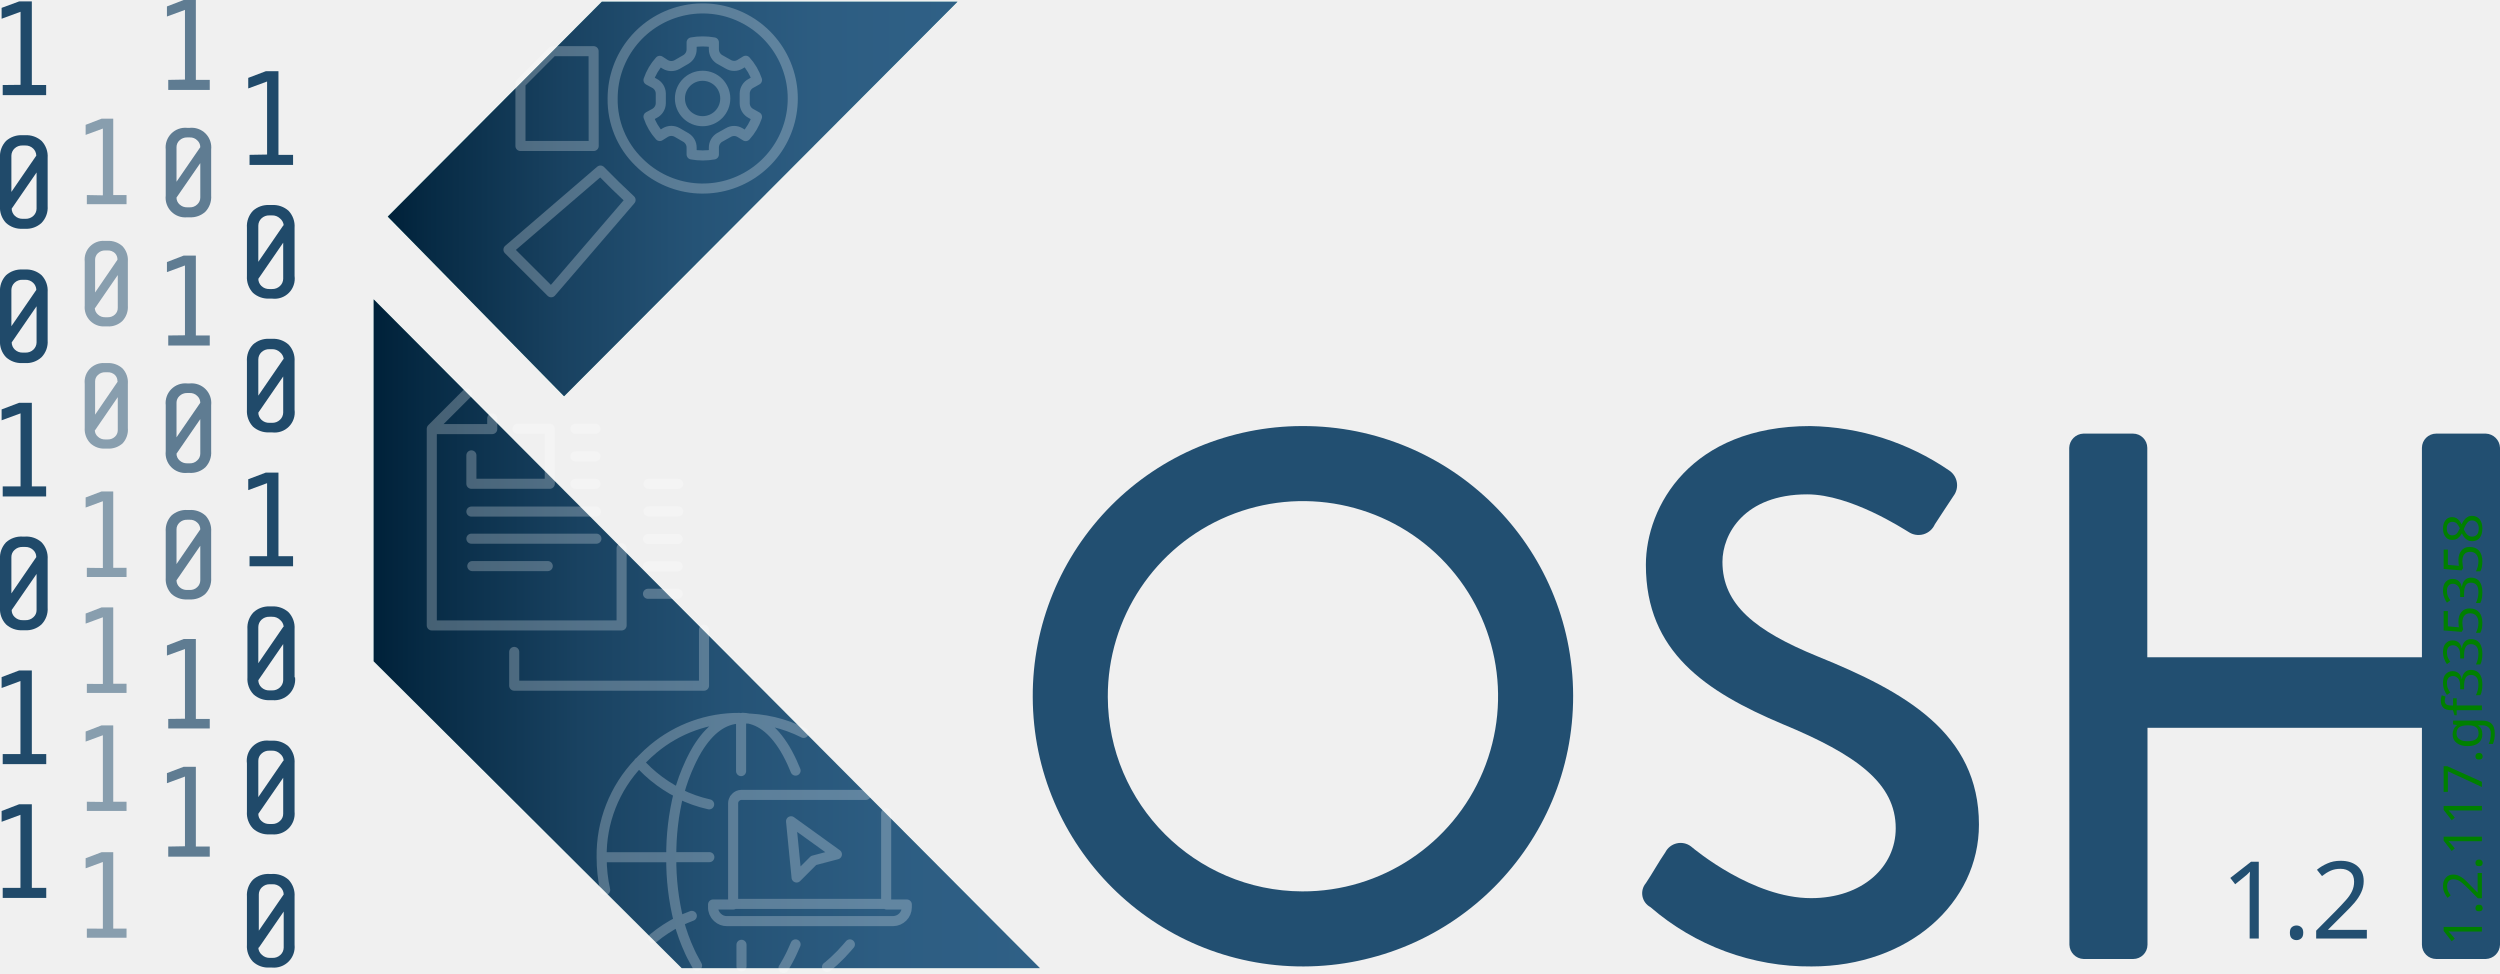
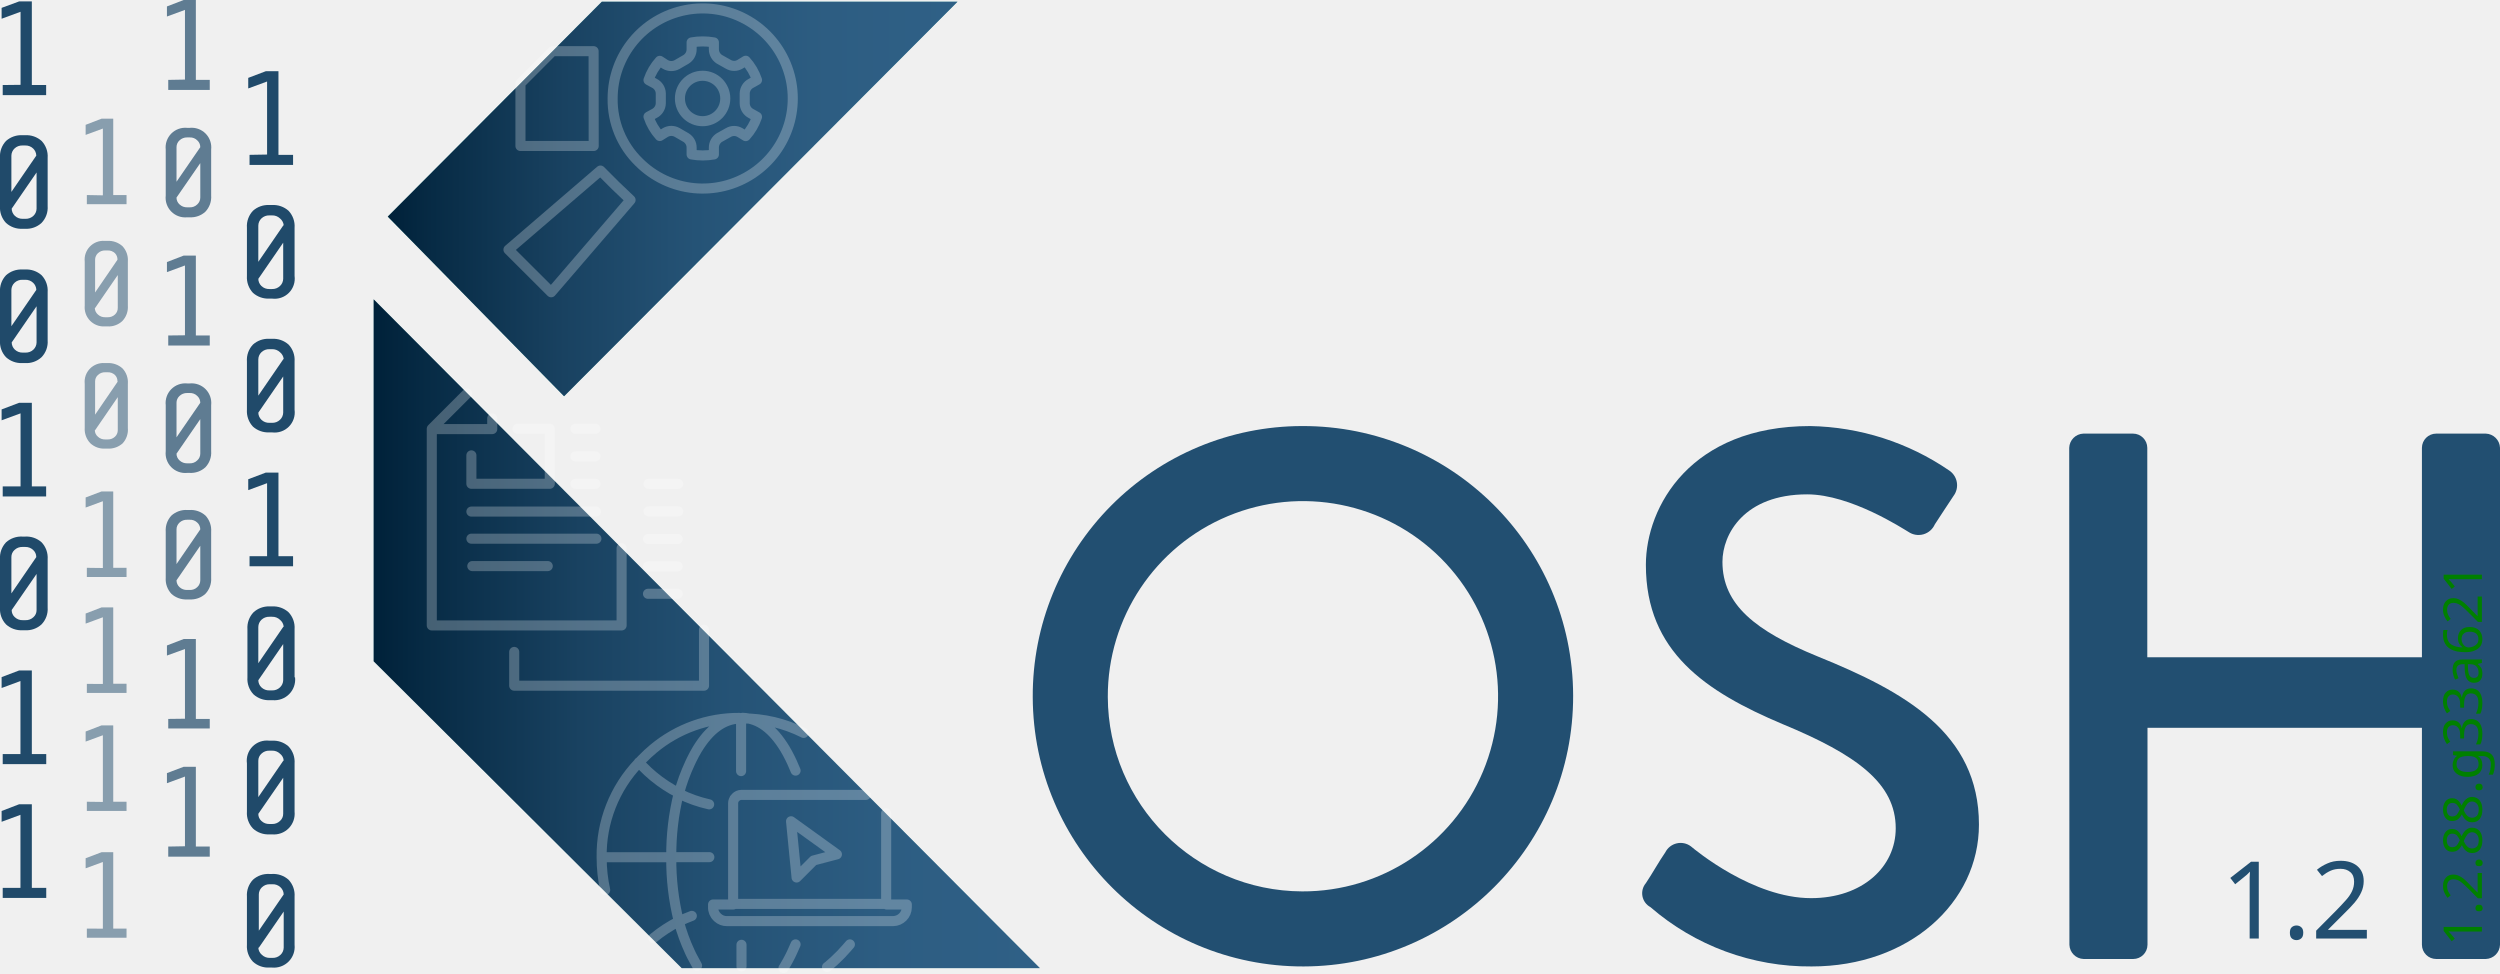
<svg xmlns="http://www.w3.org/2000/svg" xmlns:xlink="http://www.w3.org/1999/xlink" viewBox="0 0 248.15 96.65" version="1.1" id="svg4211">
  <defs id="defs4110">
    <style id="style4094">.cls-1{isolation:isolate;}.cls-2,.cls-3,.cls-4,.cls-5{fill:#224f71;}.cls-3,.cls-4,.cls-5,.cls-6{mix-blend-mode:multiply;}.cls-4{opacity:0.7;}.cls-5{opacity:0.5;}.cls-6{fill:#afdedc;}.cls-7{fill:url(#linear-gradient);}.cls-8{fill:url(#linear-gradient-2);}.cls-9{opacity:0.25;}.cls-10,.cls-11{fill:none;stroke:#fff;stroke-linecap:round;stroke-linejoin:round;}.cls-10{fill-rule:evenodd;}</style>
    <linearGradient id="linear-gradient" x1="38.49" y1="19.75" x2="95.04" y2="19.75" gradientUnits="userSpaceOnUse">
      <stop offset="0" stop-color="#002139" id="stop4096" />
      <stop offset="0.08" stop-color="#072b45" id="stop4098" />
      <stop offset="0.31" stop-color="#194261" id="stop4100" />
      <stop offset="0.54" stop-color="#255376" id="stop4102" />
      <stop offset="0.77" stop-color="#2d5d82" id="stop4104" />
      <stop offset="0.99" stop-color="#2f6086" id="stop4106" />
    </linearGradient>
    <linearGradient id="linear-gradient-2" x1="37.09" y1="62.9" x2="103.22" y2="62.9" xlink:href="#linear-gradient" />
    <linearGradient xlink:href="#linear-gradient" id="linearGradient4217" gradientUnits="userSpaceOnUse" x1="38.49" y1="19.75" x2="95.04" y2="19.75" />
  </defs>
  <path class="cls-2" d="m 129.25,42.29 a 26.82,26.82 0 1 1 -26.74,26.89 26.77,26.77 0 0 1 26.74,-26.89 z m 0,46.19 a 19.37,19.37 0 1 0 -19.29,-19.3 19.37,19.37 0 0 0 19.29,19.3 z" id="path4112" style="isolation:isolate;fill:#224f71" />
  <path class="cls-2" d="m 163.37,87.66 c 0.67,-1 1.26,-2.09 1.93,-3.06 a 1.7,1.7 0 0 1 2.54,-0.59 c 0.44,0.37 6.18,5.14 11.92,5.14 5.14,0 8.41,-3.13 8.41,-6.93 0,-4.47 -3.87,-7.3 -11.24,-10.35 -7.6,-3.21 -13.56,-7.16 -13.56,-15.8 0,-5.81 4.47,-13.78 16.31,-13.78 a 25.21,25.21 0 0 1 13.78,4.4 1.76,1.76 0 0 1 0.45,2.53 c -0.6,0.89 -1.27,1.94 -1.86,2.83 a 1.77,1.77 0 0 1 -2.61,0.75 c -0.52,-0.3 -5.74,-3.73 -10.06,-3.73 -6.25,0 -8.41,3.95 -8.41,6.7 0,4.25 3.27,6.86 9.46,9.39 8.64,3.5 16,7.6 16,16.69 0,7.75 -6.93,14.08 -16.61,14.08 a 24.14,24.14 0 0 1 -16,-5.89 1.56,1.56 0 0 1 -0.45,-2.38 z" id="path4114" style="isolation:isolate;fill:#224f71" />
  <path class="cls-2" d="m 205.39,44.45 a 1.46,1.46 0 0 1 1.41,-1.41 h 4.92 a 1.42,1.42 0 0 1 1.42,1.41 V 65.24 H 240.4 V 44.45 a 1.42,1.42 0 0 1 1.42,-1.41 h 4.91 a 1.46,1.46 0 0 1 1.42,1.41 v 49.33 a 1.46,1.46 0 0 1 -1.42,1.41 h -4.91 A 1.42,1.42 0 0 1 240.4,93.78 V 72.24 h -27.24 v 21.54 a 1.42,1.42 0 0 1 -1.42,1.41 h -4.92 a 1.46,1.46 0 0 1 -1.41,-1.41 z" id="path4116" style="isolation:isolate;fill:#224f71" />
  <path class="cls-3" d="m 0.27,8.44 v 1 h 4.31 v -1 H 3.16 V 0.14 H 1.9 L 0.16,0.78 V 1.86 L 2.04,1.17 v 7.25 z" id="path4124" style="isolation:isolate;mix-blend-mode:multiply;fill:#224f71" />
  <path class="cls-3" d="M 4.73,20.45 V 15.67 A 2.21,2.21 0 0 0 4.13,13.99 2.26,2.26 0 0 0 2.5,13.42 H 2.23 A 2.26,2.26 0 0 0 0.6,13.99 2.21,2.21 0 0 0 0,15.67 v 4.78 a 2.21,2.21 0 0 0 0.6,1.68 2.26,2.26 0 0 0 1.63,0.58 H 2.5 a 2.22,2.22 0 0 0 1.62,-0.58 2.18,2.18 0 0 0 0.61,-1.68 z m -1.13,-5 -2.47,3.6 v -3.6 a 1,1 0 0 1 0.31,-0.71 1.09,1.09 0 0 1 0.79,-0.3 H 2.5 a 1.09,1.09 0 0 1 0.79,0.3 1,1 0 0 1 0.31,0.68 z m -2.44,5.26 2.47,-3.59 v 3.59 a 1,1 0 0 1 -0.31,0.71 1.09,1.09 0 0 1 -0.79,0.3 H 2.26 A 1.09,1.09 0 0 1 1.47,21.42 1,1 0 0 1 1.16,20.71 Z" id="path4126" style="isolation:isolate;mix-blend-mode:multiply;fill:#224f71" />
  <path class="cls-3" d="M 4.73,33.78 V 29 A 2.21,2.21 0 0 0 4.13,27.32 2.26,2.26 0 0 0 2.5,26.75 H 2.23 A 2.26,2.26 0 0 0 0.6,27.32 2.21,2.21 0 0 0 0,29 v 4.78 a 2.21,2.21 0 0 0 0.6,1.68 2.26,2.26 0 0 0 1.63,0.58 H 2.5 a 2.22,2.22 0 0 0 1.62,-0.58 2.18,2.18 0 0 0 0.61,-1.68 z m -1.13,-5 -2.47,3.6 v -3.6 a 1,1 0 0 1 0.31,-0.71 1.09,1.09 0 0 1 0.79,-0.3 H 2.5 a 1.09,1.09 0 0 1 0.79,0.3 1,1 0 0 1 0.31,0.63 z M 1.16,33.99 3.63,30.4 v 3.59 A 1,1 0 0 1 3.32,34.7 1.09,1.09 0 0 1 2.53,35 H 2.26 A 1.09,1.09 0 0 1 1.47,34.7 1,1 0 0 1 1.16,33.99 Z" id="path4128" style="isolation:isolate;mix-blend-mode:multiply;fill:#224f71" />
  <path class="cls-3" d="m 0.27,48.28 v 1 h 4.31 v -1 H 3.16 v -8.3 H 1.9 l -1.74,0.66 v 1.08 l 1.88,-0.69 v 7.25 z" id="path4130" style="isolation:isolate;mix-blend-mode:multiply;fill:#224f71" />
  <path class="cls-3" d="M 4.73,60.3 V 55.52 A 2.23,2.23 0 0 0 4.13,53.83 2.26,2.26 0 0 0 2.5,53.26 H 2.23 A 2.26,2.26 0 0 0 0.6,53.83 2.23,2.23 0 0 0 0,55.52 v 4.78 a 2.21,2.21 0 0 0 0.6,1.68 2.26,2.26 0 0 0 1.63,0.58 H 2.5 A 2.22,2.22 0 0 0 4.12,61.98 2.18,2.18 0 0 0 4.73,60.3 Z m -1.13,-5 -2.47,3.6 v -3.6 a 0.93,0.93 0 0 1 0.31,-0.71 1.09,1.09 0 0 1 0.79,-0.3 H 2.5 a 1.09,1.09 0 0 1 0.79,0.3 0.93,0.93 0 0 1 0.31,0.68 z m -2.44,5.25 2.47,-3.58 v 3.58 a 0.92,0.92 0 0 1 -0.31,0.71 1.09,1.09 0 0 1 -0.79,0.3 H 2.26 A 1.09,1.09 0 0 1 1.47,61.26 0.92,0.92 0 0 1 1.16,60.55 Z" id="path4132" style="isolation:isolate;mix-blend-mode:multiply;fill:#224f71" />
  <path class="cls-3" d="m 0.27,74.85 v 1 h 4.32 v -1 H 3.16 v -8.3 H 1.9 l -1.74,0.66 v 1.08 L 2.03,67.6 v 7.25 z" id="path4134" style="isolation:isolate;mix-blend-mode:multiply;fill:#224f71" />
  <path class="cls-3" d="m 0.27,88.13 v 1 h 4.32 v -1 H 3.16 v -8.3 H 1.9 L 0.16,80.5 v 1.07 l 1.87,-0.69 v 7.25 z" id="path4136" style="isolation:isolate;mix-blend-mode:multiply;fill:#224f71" />
  <path class="cls-3" d="m 24.77,15.37 v 1 h 4.32 v -1 h -1.45 v -8.3 h -1.26 l -1.74,0.66 v 1.05 l 1.87,-0.69 v 7.25 z" id="path4138" style="isolation:isolate;mix-blend-mode:multiply;fill:#224f71" />
  <path class="cls-3" d="M 29.24,27.39 V 22.61 A 2.22,2.22 0 0 0 28.64,20.92 2.27,2.27 0 0 0 27,20.35 h -0.26 a 2.25,2.25 0 0 0 -1.63,0.57 2.22,2.22 0 0 0 -0.6,1.69 v 4.78 a 2.24,2.24 0 0 0 0.6,1.68 2.28,2.28 0 0 0 1.63,0.57 H 27 a 2,2 0 0 0 2.24,-2.25 z m -1.13,-5 -2.47,3.6 v -3.6 a 1,1 0 0 1 0.31,-0.71 1.09,1.09 0 0 1 0.79,-0.3 H 27 a 1.08,1.08 0 0 1 0.79,0.3 1,1 0 0 1 0.37,0.67 z m -2.47,5.29 2.47,-3.59 v 3.59 a 1,1 0 0 1 -0.32,0.71 1.08,1.08 0 0 1 -0.79,0.3 h -0.26 a 1.09,1.09 0 0 1 -0.79,-0.3 1,1 0 0 1 -0.31,-0.75 z" id="path4140" style="isolation:isolate;mix-blend-mode:multiply;fill:#224f71" />
  <path class="cls-3" d="M 29.24,40.67 V 35.88 A 2.21,2.21 0 0 0 28.64,34.2 2.27,2.27 0 0 0 27,33.63 h -0.26 a 2.25,2.25 0 0 0 -1.63,0.57 2.21,2.21 0 0 0 -0.6,1.68 v 4.79 a 2.24,2.24 0 0 0 0.6,1.68 2.28,2.28 0 0 0 1.63,0.57 H 27 a 2,2 0 0 0 2.24,-2.25 z m -1.13,-5 -2.47,3.6 v -3.6 a 1,1 0 0 1 0.31,-0.71 1.09,1.09 0 0 1 0.79,-0.3 H 27 a 1.08,1.08 0 0 1 0.79,0.3 1,1 0 0 1 0.37,0.67 z m -2.47,5.29 2.47,-3.59 v 3.59 a 1,1 0 0 1 -0.32,0.71 1.08,1.08 0 0 1 -0.79,0.3 h -0.26 a 1.09,1.09 0 0 1 -0.79,-0.3 1,1 0 0 1 -0.31,-0.75 z" id="path4142" style="isolation:isolate;mix-blend-mode:multiply;fill:#224f71" />
  <path class="cls-3" d="m 24.77,55.21 v 1 h 4.32 v -1 h -1.45 v -8.3 h -1.26 l -1.74,0.66 v 1.08 l 1.87,-0.69 v 7.25 z" id="path4144" style="isolation:isolate;mix-blend-mode:multiply;fill:#224f71" />
  <path class="cls-3" d="M 29.24,67.23 V 62.45 A 2.21,2.21 0 0 0 28.64,60.77 2.28,2.28 0 0 0 27,60.19 h -0.26 a 2.25,2.25 0 0 0 -1.58,0.59 2.21,2.21 0 0 0 -0.6,1.68 v 4.78 a 2.21,2.21 0 0 0 0.6,1.68 2.24,2.24 0 0 0 1.63,0.58 h 0.26 a 2.06,2.06 0 0 0 2.24,-2.26 z m -1.13,-5 -2.47,3.6 v -3.6 a 1,1 0 0 1 0.31,-0.71 1.09,1.09 0 0 1 0.79,-0.3 H 27 a 1.08,1.08 0 0 1 0.79,0.3 1,1 0 0 1 0.37,0.68 z m -2.47,5.29 2.47,-3.59 v 3.59 a 1,1 0 0 1 -0.32,0.71 1.08,1.08 0 0 1 -0.79,0.3 h -0.26 a 1.09,1.09 0 0 1 -0.79,-0.3 1,1 0 0 1 -0.31,-0.74 z" id="path4146" style="isolation:isolate;mix-blend-mode:multiply;fill:#224f71" />
  <path class="cls-3" d="M 29.24,80.52 V 75.78 A 2.23,2.23 0 0 0 28.64,74.09 2.27,2.27 0 0 0 27,73.52 h -0.26 a 2,2 0 0 0 -2.23,2.26 v 4.78 a 2.21,2.21 0 0 0 0.6,1.68 2.24,2.24 0 0 0 1.63,0.58 H 27 a 2.06,2.06 0 0 0 2.24,-2.26 z m -1.13,-5 -2.47,3.6 v -3.6 a 0.93,0.93 0 0 1 0.31,-0.71 1.09,1.09 0 0 1 0.79,-0.3 H 27 a 1.08,1.08 0 0 1 0.79,0.3 0.94,0.94 0 0 1 0.37,0.68 z m -2.47,5.26 2.47,-3.58 v 3.58 a 0.94,0.94 0 0 1 -0.32,0.71 1.08,1.08 0 0 1 -0.79,0.3 h -0.26 a 1.09,1.09 0 0 1 -0.79,-0.3 0.93,0.93 0 0 1 -0.31,-0.71 z" id="path4148" style="isolation:isolate;mix-blend-mode:multiply;fill:#224f71" />
  <path class="cls-3" d="M 29.24,93.78 V 89 A 2.21,2.21 0 0 0 28.64,87.32 2.27,2.27 0 0 0 27,86.75 h -0.26 a 2.25,2.25 0 0 0 -1.63,0.57 2.21,2.21 0 0 0 -0.6,1.68 v 4.78 a 2.21,2.21 0 0 0 0.6,1.68 2.24,2.24 0 0 0 1.63,0.58 H 27 a 2.06,2.06 0 0 0 2.24,-2.26 z m -1.08,-5 -2.47,3.6 v -3.6 a 1,1 0 0 1 0.31,-0.71 1.09,1.09 0 0 1 0.79,-0.3 h 0.26 a 1.08,1.08 0 0 1 0.79,0.3 1,1 0 0 1 0.32,0.71 z m -2.47,5.29 2.47,-3.59 v 3.59 a 1,1 0 0 1 -0.32,0.71 1.08,1.08 0 0 1 -0.79,0.3 H 26.79 A 1.09,1.09 0 0 1 26,94.78 1,1 0 0 1 25.64,94.06 Z" id="path4150" style="isolation:isolate;mix-blend-mode:multiply;fill:#224f71" />
  <path class="cls-4" d="m 16.7,7.93 v 1 h 4.12 v -1 H 19.44 V 0 h -1.21 l -1.66,0.64 v 1 L 18.36,0.98 V 7.9 Z" id="path4152" style="opacity:0.7;isolation:isolate;mix-blend-mode:multiply;fill:#224f71" />
  <path class="cls-4" d="m 20.96,19.41 v -4.56 a 1.95,1.95 0 0 0 -2.13,-2.16 h -0.25 a 1.95,1.95 0 0 0 -2.13,2.16 v 4.56 a 1.95,1.95 0 0 0 2.13,2.16 h 0.25 a 2.13,2.13 0 0 0 1.55,-0.55 2.1,2.1 0 0 0 0.58,-1.61 z m -1.08,-4.8 -2.36,3.43 v -3.43 a 0.9,0.9 0 0 1 0.3,-0.68 1.06,1.06 0 0 1 0.76,-0.29 h 0.25 a 1,1 0 0 1 0.75,0.29 0.9,0.9 0 0 1 0.3,0.68 z m -2.36,5 2.36,-3.42 v 3.42 a 0.9,0.9 0 0 1 -0.3,0.68 1,1 0 0 1 -0.75,0.29 h -0.25 a 1.06,1.06 0 0 1 -0.76,-0.29 0.9,0.9 0 0 1 -0.3,-0.64 z" id="path4154" style="opacity:0.7;isolation:isolate;mix-blend-mode:multiply;fill:#224f71" />
  <path class="cls-4" d="m 16.7,33.3 v 1 h 4.12 v -1 h -1.38 v -7.93 h -1.21 l -1.66,0.64 v 1 l 1.79,-0.66 v 6.93 z" id="path4156" style="opacity:0.7;isolation:isolate;mix-blend-mode:multiply;fill:#224f71" />
  <path class="cls-4" d="m 20.96,44.78 v -4.56 a 1.95,1.95 0 0 0 -2.13,-2.16 h -0.25 a 1.95,1.95 0 0 0 -2.13,2.16 v 4.56 a 1.95,1.95 0 0 0 2.13,2.16 h 0.25 a 2.13,2.13 0 0 0 1.55,-0.55 2.1,2.1 0 0 0 0.58,-1.61 z m -1.08,-4.8 -2.36,3.43 v -3.43 a 0.91,0.91 0 0 1 0.3,-0.68 1.06,1.06 0 0 1 0.76,-0.29 h 0.25 a 1,1 0 0 1 0.75,0.29 0.91,0.91 0 0 1 0.3,0.67 z m -2.36,5.05 2.36,-3.43 v 3.43 a 0.89,0.89 0 0 1 -0.3,0.67 1,1 0 0 1 -0.75,0.29 h -0.25 a 1.06,1.06 0 0 1 -0.76,-0.29 0.89,0.89 0 0 1 -0.3,-0.68 z" id="path4158" style="opacity:0.7;isolation:isolate;mix-blend-mode:multiply;fill:#224f71" />
  <path class="cls-4" d="m 16.7,71.36 v 0.95 h 4.12 v -0.95 h -1.38 v -7.93 h -1.21 l -1.66,0.64 v 1 l 1.79,-0.65 v 6.92 z" id="path4160" style="opacity:0.7;isolation:isolate;mix-blend-mode:multiply;fill:#224f71" />
  <path class="cls-4" d="m 20.96,57.36 v -4.58 a 2.12,2.12 0 0 0 -0.57,-1.61 2.18,2.18 0 0 0 -1.56,-0.55 h -0.25 a 2.18,2.18 0 0 0 -1.56,0.55 2.12,2.12 0 0 0 -0.57,1.61 v 4.57 a 2.13,2.13 0 0 0 0.57,1.6 2.15,2.15 0 0 0 1.56,0.55 h 0.25 a 2.13,2.13 0 0 0 1.55,-0.55 2.09,2.09 0 0 0 0.58,-1.59 z m -1.08,-4.81 -2.36,3.44 v -3.44 a 0.91,0.91 0 0 1 0.3,-0.68 1.05,1.05 0 0 1 0.76,-0.28 h 0.25 a 1,1 0 0 1 0.75,0.28 0.91,0.91 0 0 1 0.3,0.68 z m -2.36,5.05 2.36,-3.43 v 3.43 a 0.91,0.91 0 0 1 -0.3,0.68 1,1 0 0 1 -0.75,0.28 h -0.25 a 1.05,1.05 0 0 1 -0.76,-0.28 0.91,0.91 0 0 1 -0.3,-0.68 z" id="path4162" style="opacity:0.7;isolation:isolate;mix-blend-mode:multiply;fill:#224f71" />
  <path class="cls-4" d="m 16.7,84.03 v 1 h 4.12 v -1 h -1.38 v -7.92 h -1.21 l -1.66,0.63 v 1 l 1.79,-0.66 V 84 Z" id="path4164" style="opacity:0.7;isolation:isolate;mix-blend-mode:multiply;fill:#224f71" />
  <path class="cls-5" d="m 8.62,19.36 v 0.91 h 3.94 V 19.36 H 11.24 V 11.78 H 10.08 L 8.5,12.39 v 1 l 1.71,-0.63 v 6.63 z" id="path4166" style="opacity:0.5;isolation:isolate;mix-blend-mode:multiply;fill:#224f71" />
  <path class="cls-5" d="m 12.69,30.34 v -4.37 a 2,2 0 0 0 -0.54,-1.54 2.07,2.07 0 0 0 -1.5,-0.52 h -0.24 a 1.86,1.86 0 0 0 -2,2.06 v 4.37 a 1.89,1.89 0 0 0 2,2.06 h 0.24 a 2,2 0 0 0 1.49,-0.53 2,2 0 0 0 0.55,-1.53 z m -1,-4.6 -2.25,3.29 v -3.25 a 0.88,0.88 0 0 1 0.28,-0.65 1,1 0 0 1 0.72,-0.27 h 0.24 a 1,1 0 0 1 0.73,0.27 0.88,0.88 0 0 1 0.25,0.65 z m -2.25,4.83 2.25,-3.27 v 3.27 a 0.86,0.86 0 0 1 -0.28,0.65 1,1 0 0 1 -0.73,0.27 H 10.44 A 1,1 0 0 1 9.72,31.22 0.86,0.86 0 0 1 9.41,30.57 Z" id="path4168" style="opacity:0.5;isolation:isolate;mix-blend-mode:multiply;fill:#224f71" />
  <path class="cls-5" d="m 8.62,67.88 v 0.9 h 3.94 V 67.87 H 11.24 V 60.29 H 10.08 L 8.5,60.9 v 1 l 1.71,-0.63 v 6.62 z" id="path4170" style="opacity:0.5;isolation:isolate;mix-blend-mode:multiply;fill:#224f71" />
  <path class="cls-5" d="m 8.62,92.17 v 0.91 h 3.94 v -0.91 h -1.32 v -7.58 h -1.16 l -1.58,0.6 v 1 l 1.71,-0.63 v 6.62 z" id="path4172" style="opacity:0.5;isolation:isolate;mix-blend-mode:multiply;fill:#224f71" />
  <path class="cls-5" d="m 8.62,56.36 v 0.91 h 3.94 v -0.91 h -1.32 v -7.58 h -1.16 l -1.58,0.6 v 1 l 1.71,-0.63 v 6.63 z" id="path4174" style="opacity:0.5;isolation:isolate;mix-blend-mode:multiply;fill:#224f71" />
  <path class="cls-5" d="M 12.69,42.47 V 38.1 a 2,2 0 0 0 -0.54,-1.54 2.07,2.07 0 0 0 -1.5,-0.52 h -0.24 a 1.86,1.86 0 0 0 -2,2.06 v 4.37 a 2,2 0 0 0 0.56,1.53 2,2 0 0 0 1.48,0.53 h 0.24 A 2.07,2.07 0 0 0 12.18,44 2,2 0 0 0 12.69,42.47 Z m -1,-4.6 -2.25,3.29 v -3.29 a 0.86,0.86 0 0 1 0.28,-0.65 1,1 0 0 1 0.72,-0.27 h 0.24 a 1,1 0 0 1 0.73,0.27 0.86,0.86 0 0 1 0.25,0.65 z m -2.25,4.83 2.25,-3.28 v 3.28 a 0.86,0.86 0 0 1 -0.28,0.65 1,1 0 0 1 -0.73,0.27 H 10.44 A 1,1 0 0 1 9.72,43.35 0.86,0.86 0 0 1 9.41,42.7 Z" id="path4176" style="opacity:0.5;isolation:isolate;mix-blend-mode:multiply;fill:#224f71" />
  <path class="cls-5" d="m 8.62,79.58 v 0.91 h 3.94 V 79.58 H 11.24 V 72 H 10.08 L 8.5,72.61 v 1 l 1.71,-0.63 v 6.62 z" id="path4178" style="opacity:0.5;isolation:isolate;mix-blend-mode:multiply;fill:#224f71" />
  <polygon class="cls-6" points="37.09,29.71 37.09,65.64 67.67,96.1 103.22,96.1 " id="polygon4180" style="isolation:isolate;mix-blend-mode:multiply;fill:#afdedc" />
  <polygon class="cls-6" points="55.99,39.33 95.04,0.17 59.74,0.17 38.49,21.5 " id="polygon4182" style="isolation:isolate;mix-blend-mode:multiply;fill:#afdedc" />
  <polygon class="cls-6" points="55.99,39.33 95.04,0.17 59.74,0.17 38.49,21.5 " id="polygon4184" style="isolation:isolate;mix-blend-mode:multiply;fill:#afdedc" />
  <polygon class="cls-7" points="55.99,39.33 95.04,0.17 59.74,0.17 38.49,21.5 " id="polygon4186" style="isolation:isolate;fill:url(#linearGradient4217)" />
  <polygon class="cls-8" points="37.09,29.71 37.09,65.64 67.67,96.1 103.22,96.1 " id="polygon4188" style="isolation:isolate;fill:url(#linear-gradient-2)" />
  <g class="cls-9" id="g4192" style="opacity:0.25;isolation:isolate">
    <path class="cls-10" d="m 484.63,443.42 v 2.82 h 7.78 v -5.46 h -3.2 m 7.74,5.47 h -2 m 0,-2.73 h 2 m 0,-2.74 h -2 M 484.63,449 H 497 m -10.3,-9.25 v 1.06 h -6 v 19.49 h 18.84 v -7.67 m -18.84,-11.85 3.51,-3.51 m 18,11.71 h 2.95 m 0,-2.73 h -2.95 m -13.33,16.68 v 3.35 h 18.84 v -5.56 m -23,-6.31 h 7.49 m 4.83,-2.72 h -12.41 m 20.48,5.47 h -2.95 m 0,-2.72 h 2.95 m 0,-2.72 h -2.95" transform="translate(-437.84,-398.22)" id="path4190" style="fill:none;fill-rule:evenodd;stroke:#ffffff;stroke-linecap:round;stroke-linejoin:round" />
  </g>
  <g class="cls-9" id="g4202" style="opacity:0.25;isolation:isolate">
    <polygon class="cls-11" points="51.66,8.28 51.66,14.49 58.93,14.49 58.92,5.08 54.85,5.08 " id="polygon4194" style="fill:none;stroke:#ffffff;stroke-linecap:round;stroke-linejoin:round" />
    <path class="cls-11" d="m 498.92,416.63 -1.48,-1.48 -9.13,7.85 v 0 l 4.24,4.23 v 0 l 7.88,-9.16 z" transform="translate(-437.84,-398.22)" id="path4196" style="fill:none;stroke:#ffffff;stroke-linecap:round;stroke-linejoin:round" />
    <path class="cls-11" d="m 501.26,414.31 a 8.94,8.94 0 1 0 -2.61,-6.32 8.63,8.63 0 0 0 2.61,6.32 z m 1.54,-7.82 -0.59,-0.32 a 5.4,5.4 0 0 1 1.12,-1.91 l 0.56,0.36 a 1.17,1.17 0 0 0 1.17,0 l 0.88,-0.51 a 1.16,1.16 0 0 0 0.55,-1 v -0.68 a 6.16,6.16 0 0 1 2.21,0 v 0.67 a 1.18,1.18 0 0 0 0.54,1 l 0.89,0.5 a 1.13,1.13 0 0 0 1.16,0 l 0.57,-0.35 a 5.4,5.4 0 0 1 1.12,1.91 l -0.59,0.33 a 1.16,1.16 0 0 0 -0.63,1 v 1 a 1.16,1.16 0 0 0 0.63,1 l 0.59,0.33 a 5.4,5.4 0 0 1 -1.12,1.91 l -0.57,-0.35 a 1.13,1.13 0 0 0 -1.16,0 l -0.89,0.5 a 1.17,1.17 0 0 0 -0.54,1 v 0.67 a 6.16,6.16 0 0 1 -2.21,0 v -0.67 a 1.16,1.16 0 0 0 -0.55,-1 l -0.88,-0.51 a 1.17,1.17 0 0 0 -1.17,0 l -0.56,0.35 a 5.35,5.35 0 0 1 -1.12,-1.92 l 0.59,-0.32 a 1.16,1.16 0 0 0 0.63,-1 v -1 a 1.16,1.16 0 0 0 -0.63,-0.99 z" transform="translate(-437.84,-398.22)" id="path4198" style="fill:none;stroke:#ffffff;stroke-linecap:round;stroke-linejoin:round" />
    <path class="cls-11" d="m 507.58,410.25 a 2.25,2.25 0 0 0 2.25,-2.26 2.25,2.25 0 1 0 -4.5,0 2.25,2.25 0 0 0 2.25,2.26 z" transform="translate(-437.84,-398.22)" id="path4200" style="fill:none;stroke:#ffffff;stroke-linecap:round;stroke-linejoin:round" />
  </g>
  <g class="cls-9" id="g4206" style="opacity:0.25;isolation:isolate">
    <path class="cls-10" d="m 511.4,474.76 v -5.22 h -0.16 c -1.6,0.06 -3,1.09 -4.2,3.07 -0.18,0.3 -0.36,0.63 -0.54,1 l -0.18,0.38 a 18.11,18.11 0 0 0 -1.09,3 12.84,12.84 0 0 0 3,1.07 m 3.14,-8.53 h 0.16 a 13.39,13.39 0 0 1 6.08,1.44 m 6.18,6.15 h -12.36 a 0.79,0.79 0 0 0 -0.57,0.25 0.66,0.66 0 0 0 -0.2,0.31 0.75,0.75 0 0 0 -0.05,0.26 v 10 h 15.19 v -9 m -7.2,4.69 -1.69,1.69 -0.55,-5.58 4.55,3.28 z m -7.05,-14.16 c 1.6,0.06 3,1.09 4.2,3.07 0.18,0.3 0.36,0.63 0.54,1 l 0.18,0.38 c 0.12,0.26 0.23,0.52 0.34,0.79 m -18.9,11.85 a 14.8,14.8 0 0 1 -0.35,-3.23 v 0 a 13.27,13.27 0 0 1 3.68,-9.4 l 0.37,-0.38 a 14.06,14.06 0 0 1 1.08,-1 13.2,13.2 0 0 1 8.54,-3.07 m -4.72,19.65 a 12.26,12.26 0 0 0 -1.29,0.56 18.58,18.58 0 0 0 1.09,3 l 0.18,0.38 q 0.27,0.53 0.54,1 m -4.34,-2.73 a 13.61,13.61 0 0 1 2.53,-1.66 25.19,25.19 0 0 1 -0.75,-6.37 h -6.91 m 7.66,-6.38 a 25.24,25.24 0 0 0 -0.75,6.37 h 3.78 m -7,-9.41 0.37,0.39 a 14.06,14.06 0 0 0 1.08,1 13.61,13.61 0 0 0 2.53,1.66 m 10.38,17.37 a 0.83,0.83 0 0 1 0.08,-0.12 l 0.06,-0.11 c 0.19,-0.31 0.37,-0.64 0.55,-1 l 0.18,-0.38 0.33,-0.74 m 5.39,0 c -0.21,0.25 -0.43,0.5 -0.66,0.74 a 4.27,4.27 0 0 1 -0.36,0.38 q -0.52,0.53 -1.08,1 l -0.17,0.13 M 510.62,488 h -2 v 0.24 a 1.31,1.31 0 0 0 0.4,1 l 0.06,0.06 a 1.32,1.32 0 0 0 0.92,0.35 h 16.48 a 1.38,1.38 0 0 0 1.37,-1.38 V 488 h -2 m -14.41,4 v 2.15" transform="translate(-437.84,-398.22)" id="path4204" style="fill:none;fill-rule:evenodd;stroke:#ffffff;stroke-linecap:round;stroke-linejoin:round" />
  </g>
  <text xml:space="preserve" style="font-style:normal;font-weight:normal;font-size:40px;line-height:1.25;font-family:sans-serif;letter-spacing:0px;word-spacing:0px;fill:#224f71;fill-opacity:1;stroke:none" x="220.427" y="93.16" id="text4318">
    <tspan id="tspan4316" x="220.427" y="93.16" style="font-style:normal;font-variant:normal;font-weight:normal;font-stretch:normal;font-size:10.667px;font-family:sans-serif;-inkscape-font-specification:'sans-serif, Normal';font-variant-ligatures:normal;font-variant-caps:normal;font-variant-numeric:normal;font-feature-settings:normal;text-align:start;writing-mode:lr-tb;text-anchor:start;fill:#224f71;fill-opacity:1">1.2</tspan>
  </text>
  <text xml:space="preserve" style="font-style:normal;font-weight:normal;font-size:40px;line-height:1.25;font-family:sans-serif;letter-spacing:0px;word-spacing:0px;fill:#000000;fill-opacity:1;stroke:none" x="-93.897" y="246.353" id="text4402" transform="rotate(-90)">
-     <tspan id="tspan4400" x="-93.897" y="246.353" style="font-style:normal;font-variant:normal;font-weight:normal;font-stretch:normal;font-size:5.333px;font-family:sans-serif;-inkscape-font-specification:'sans-serif, Normal';font-variant-ligatures:normal;font-variant-caps:normal;font-variant-numeric:normal;font-feature-settings:normal;text-align:start;writing-mode:lr-tb;text-anchor:start;fill:#008000">1.2.117.gf335358 </tspan>
+     <tspan id="tspan4400" x="-93.897" y="246.353" style="font-style:normal;font-variant:normal;font-weight:normal;font-stretch:normal;font-size:5.333px;font-family:sans-serif;-inkscape-font-specification:'sans-serif, Normal';font-variant-ligatures:normal;font-variant-caps:normal;font-variant-numeric:normal;font-feature-settings:normal;text-align:start;writing-mode:lr-tb;text-anchor:start;fill:#008000">1.2.88.g33a621</tspan>
  </text>
</svg>
